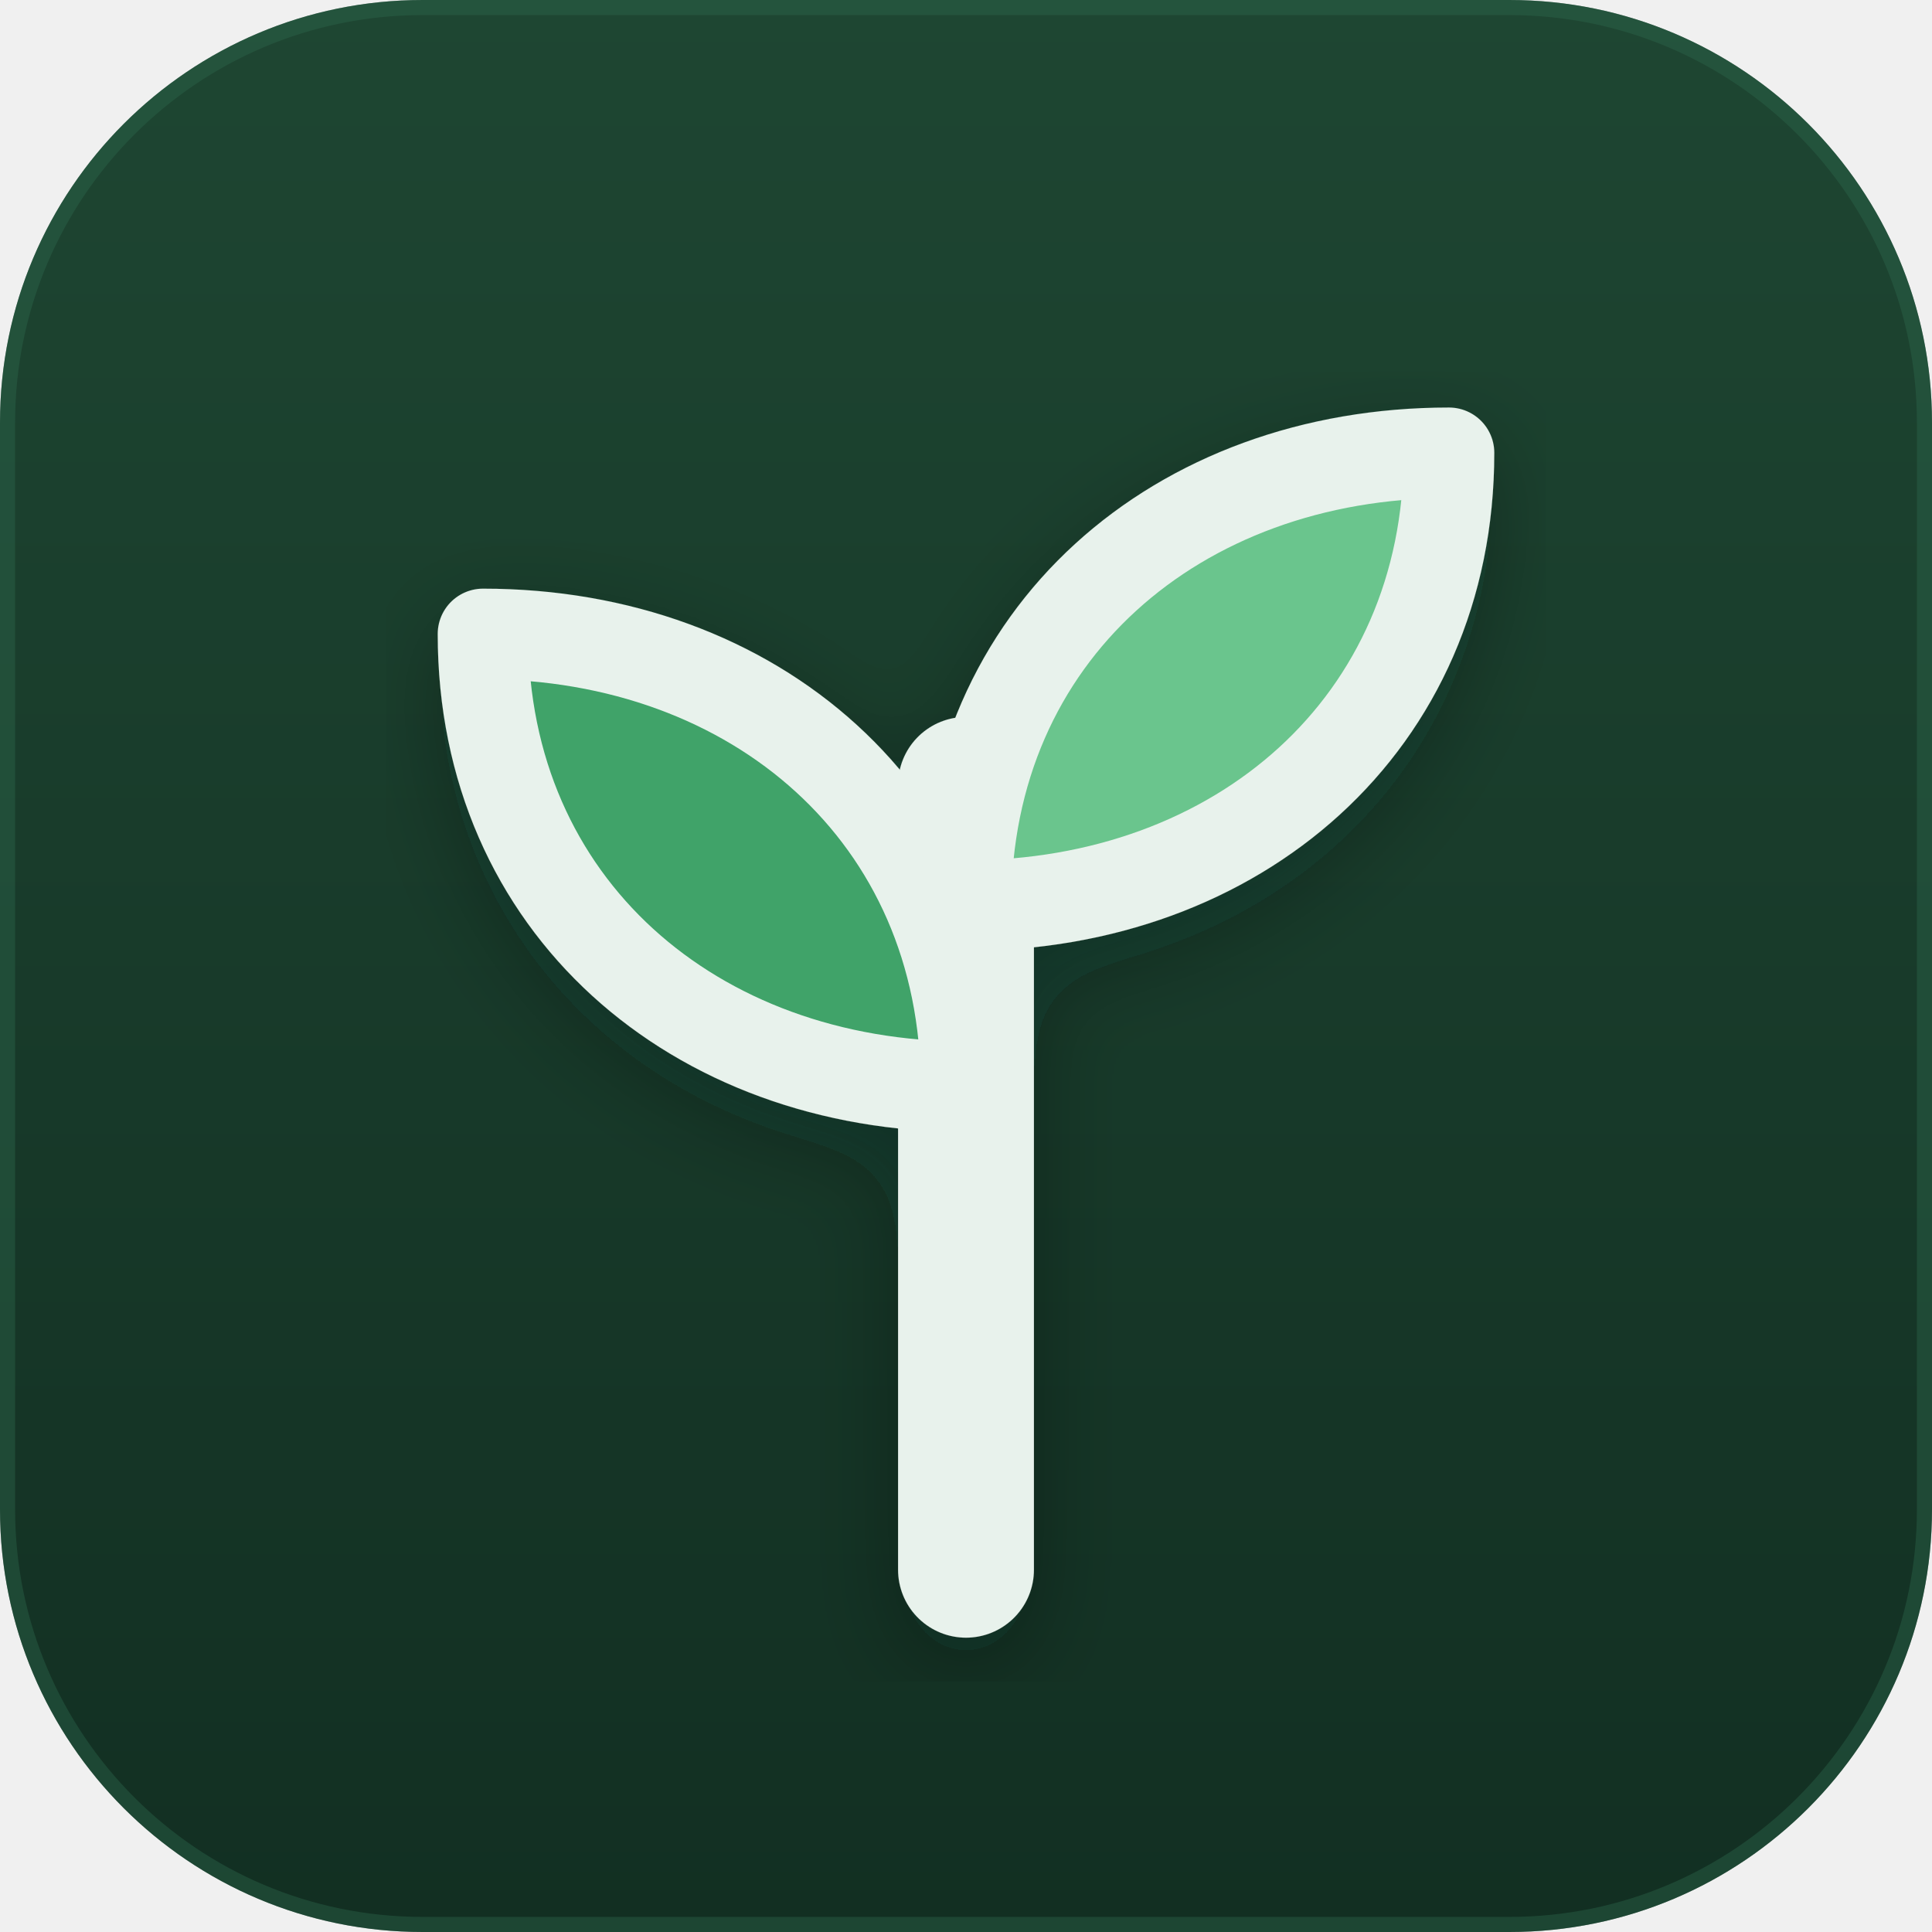
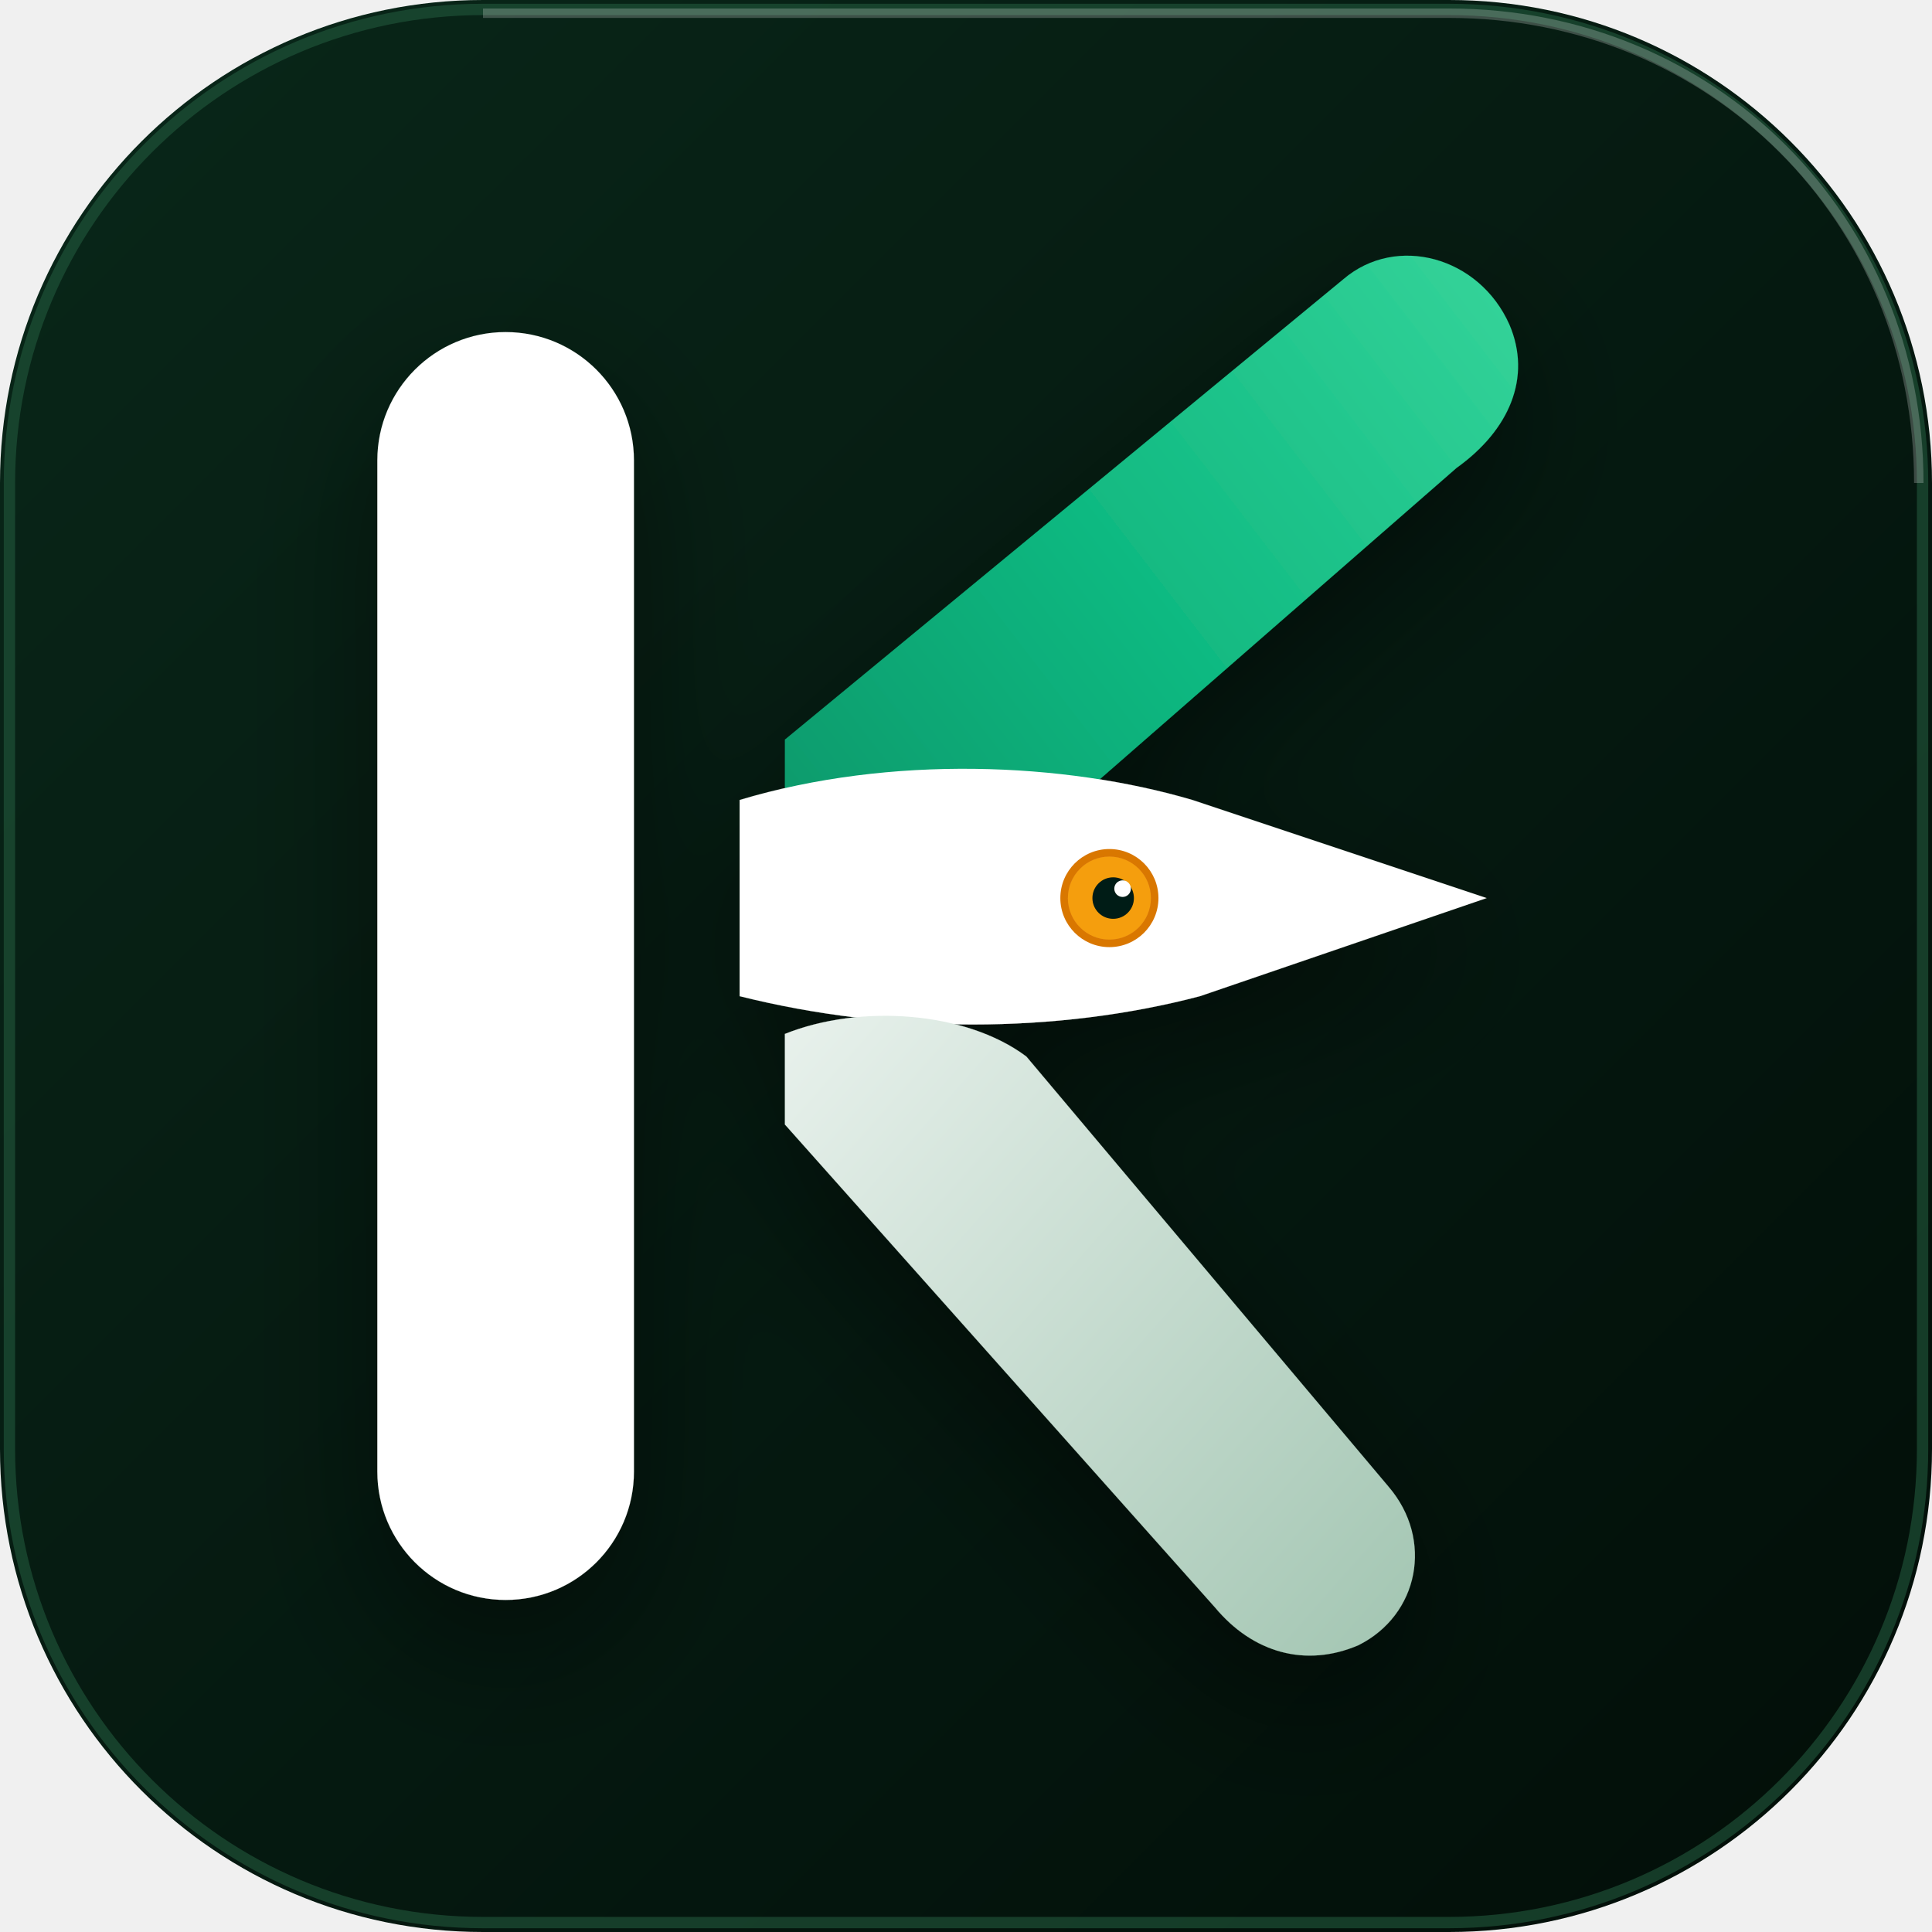
<svg xmlns="http://www.w3.org/2000/svg" viewBox="0 0 512 512" width="512" height="512">
  <defs>
-     <linearGradient id="krowBg" x1="256" y1="0" x2="256" y2="512" gradientUnits="userSpaceOnUse">
-       <stop offset="0%" stop-color="#1E4632" />
-       <stop offset="100%" stop-color="#122F22" />
+     <linearGradient id="krowBgGrad" x1="0" y1="0" x2="512" y2="512" gradientUnits="userSpaceOnUse">
+       <stop offset="0%" stop-color="#092719" />
+       <stop offset="55%" stop-color="#051910" />
+       <stop offset="100%" stop-color="#020E08" />
    </linearGradient>
-     <filter id="krowSoftDrop" x="-10%" y="-10%" width="120%" height="120%">
-       <feDropShadow dx="0" dy="8" stdDeviation="12" flood-color="#0B1C14" flood-opacity="0.3" />
+     <linearGradient id="krowWingGrad" x1="200" y1="230" x2="400" y2="76" gradientUnits="userSpaceOnUse">
+       <stop offset="0%" stop-color="#059669" />
+       <stop offset="50%" stop-color="#10B981" />
+       <stop offset="100%" stop-color="#34D399" />
+     </linearGradient>
+     <linearGradient id="krowTailGrad" x1="200" y1="280" x2="370" y2="430" gradientUnits="userSpaceOnUse">
+       <stop offset="0%" stop-color="#E8F1EC" />
+       <stop offset="100%" stop-color="#A5C7B4" />
+     </linearGradient>
+     <filter id="krowEmblemShadow" x="-12%" y="-12%" width="124%" height="124%">
+       <feDropShadow dx="0" dy="14" stdDeviation="18" flood-color="#000000" flood-opacity="0.45" />
    </filter>
  </defs>
-   <rect width="512" height="512" rx="112" fill="url(#krowBg)" />
-   <rect x="2" y="2" width="508" height="508" rx="110" fill="none" stroke="#2F6B4F" stroke-width="4" stroke-opacity="0.4" />
-   <g filter="url(#krowSoftDrop)">
-     <path d="M256 416V208" stroke="#E8F2EC" stroke-width="36" stroke-linecap="round" />
-     <path d="M256 288C184 288 128 240 128 168C200 168 256 216 256 288Z" fill="#3FA369" stroke="#E8F2EC" stroke-width="24" stroke-linejoin="round" />
-     <path d="M256 240C256 168 312 120 384 120C384 192 328 240 256 240Z" fill="#6BC58D" stroke="#E8F2EC" stroke-width="24" stroke-linejoin="round" />
+   <rect width="512" height="512" rx="128" fill="url(#krowBgGrad)" />
+   <rect x="2.5" y="2.5" width="507" height="507" rx="125.5" fill="none" stroke="#22593D" stroke-width="3" stroke-opacity="0.6" />
+   <path d="M128 3.5 H384 C454 3.5 508.5 58 508.5 128" stroke="rgba(255,255,255,0.22)" stroke-width="2.5" fill="none" />
+   <g filter="url(#krowEmblemShadow)">
+     <rect x="100" y="88" width="68" height="336" rx="34" fill="#FFFFFF" />
+     <path d="M208 196 L356 74 C370 62 392 68 400 86 C406 100 400 114 386 124 L276 220 C258 236 228 238 208 226 Z" fill="url(#krowWingGrad)" />
+     <path d="M196 212 C236 200 282 202 316 212 L394 238 L318 264 C280 274 236 274 196 264 Z" fill="#FFFFFF" />
+     <circle cx="294" cy="238" r="13" fill="#D97706" />
+     <circle cx="294" cy="238" r="11" fill="#F59E0B" />
+     <circle cx="295" cy="238" r="5.5" fill="#061C12" />
+     <circle cx="297.5" cy="235.5" r="2.2" fill="#FFFFFF" />
+     <path d="M208 274 C228 266 256 268 272 280 L368 394 C380 408 376 428 360 436 C346 442 332 438 322 426 L208 298 Z" fill="url(#krowTailGrad)" />
  </g>
</svg>
